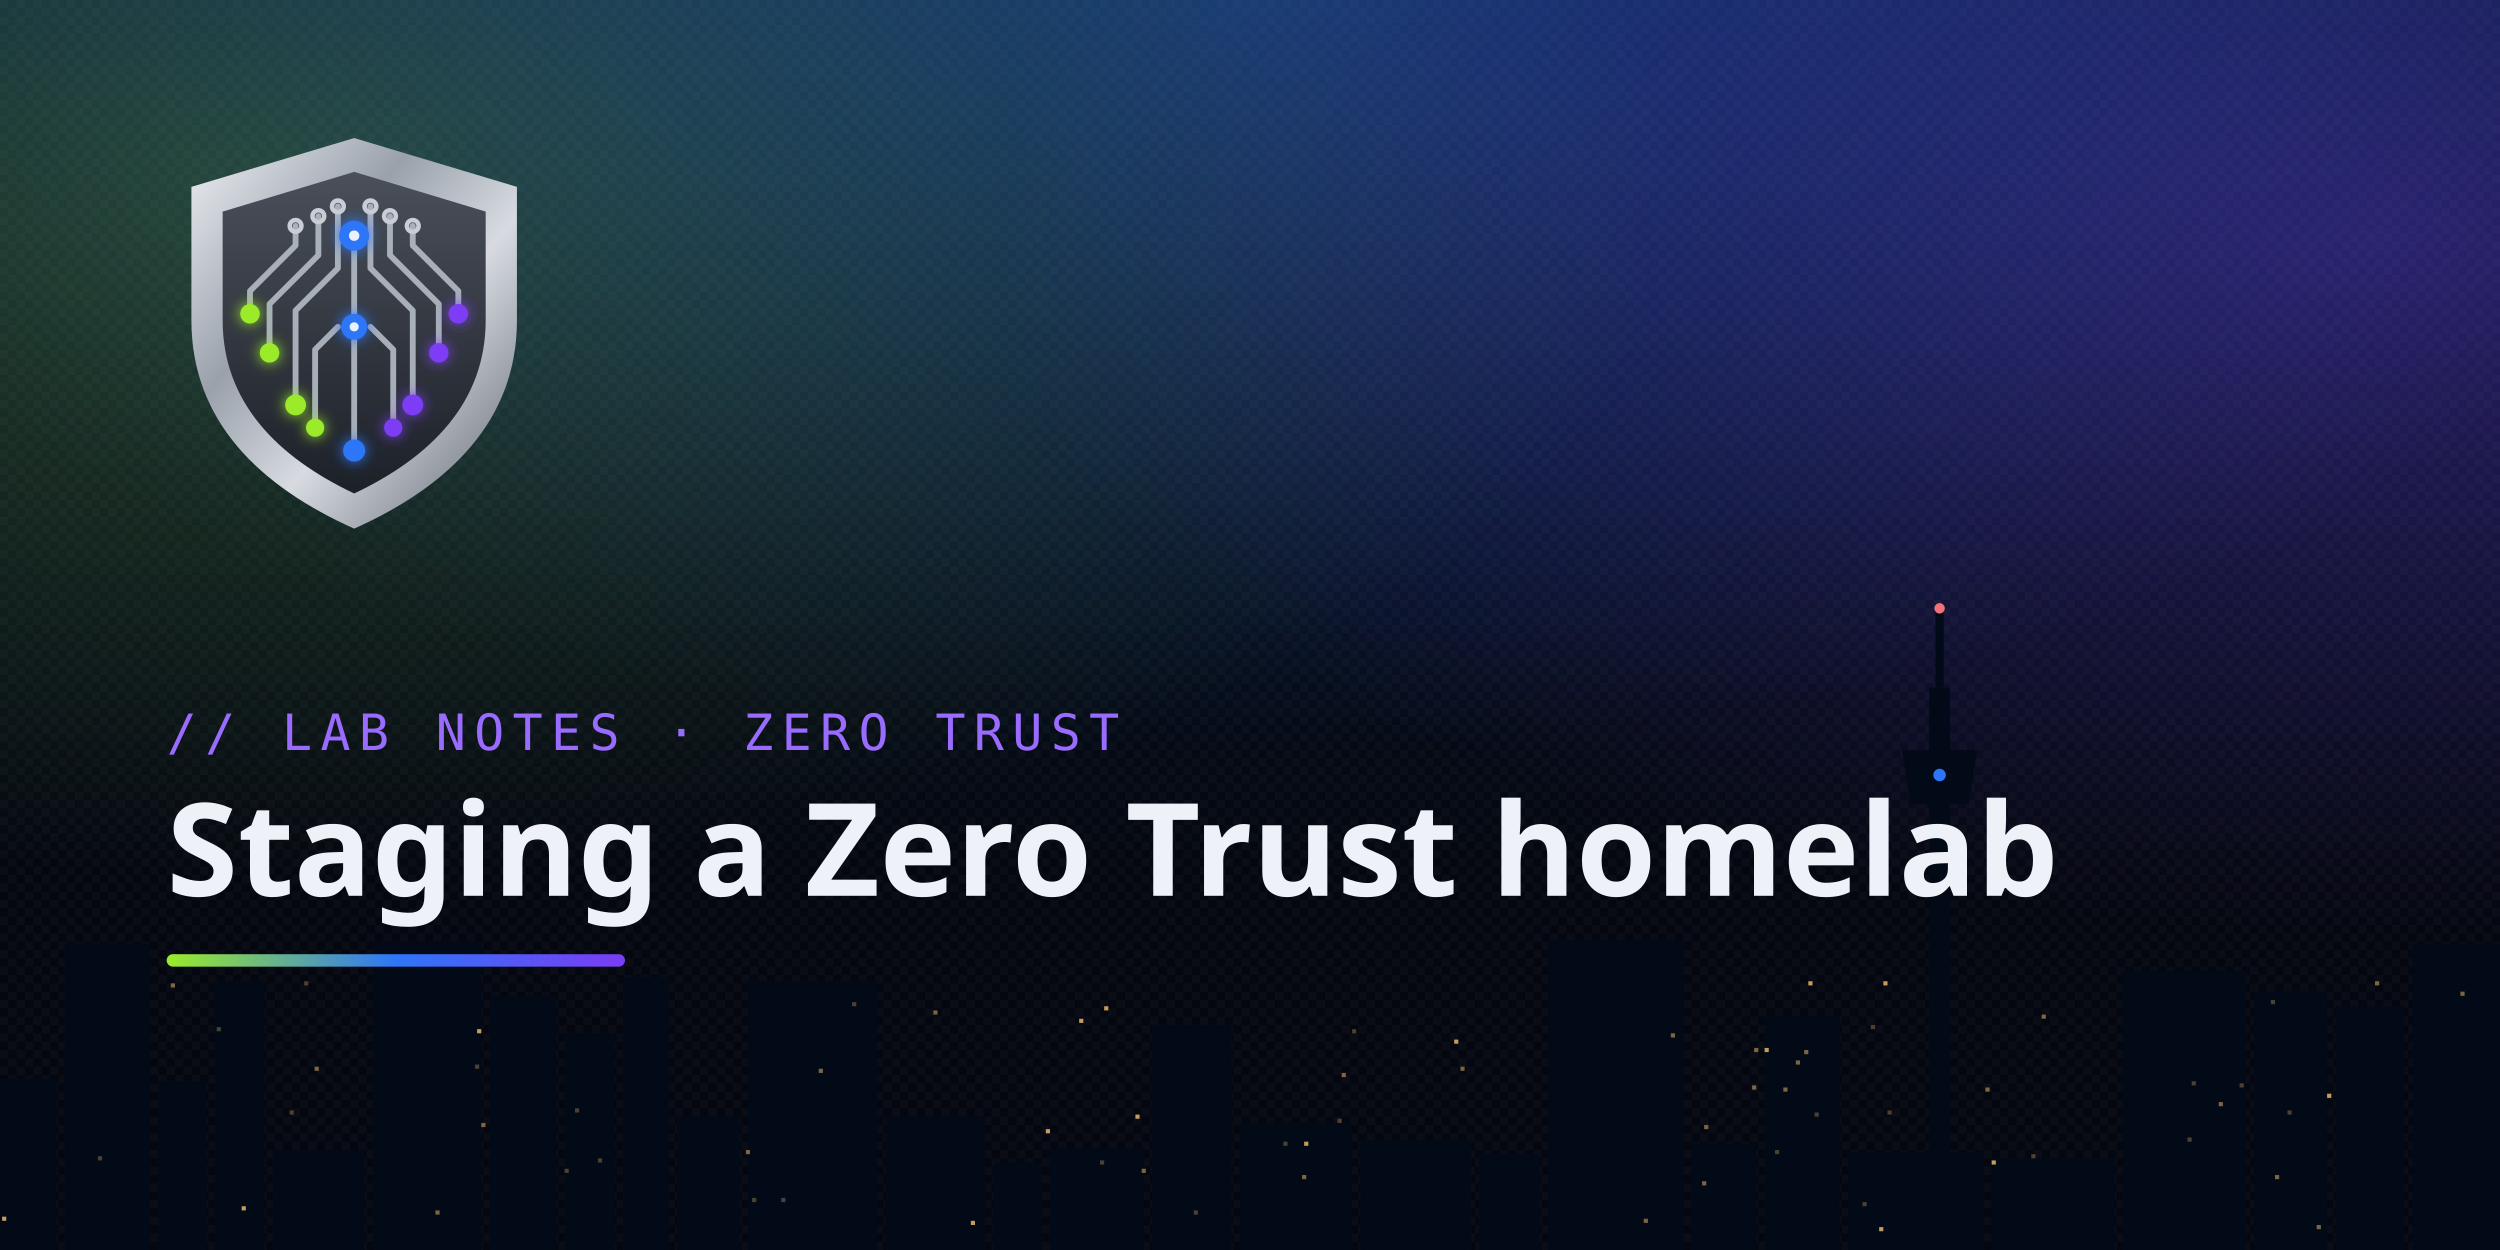
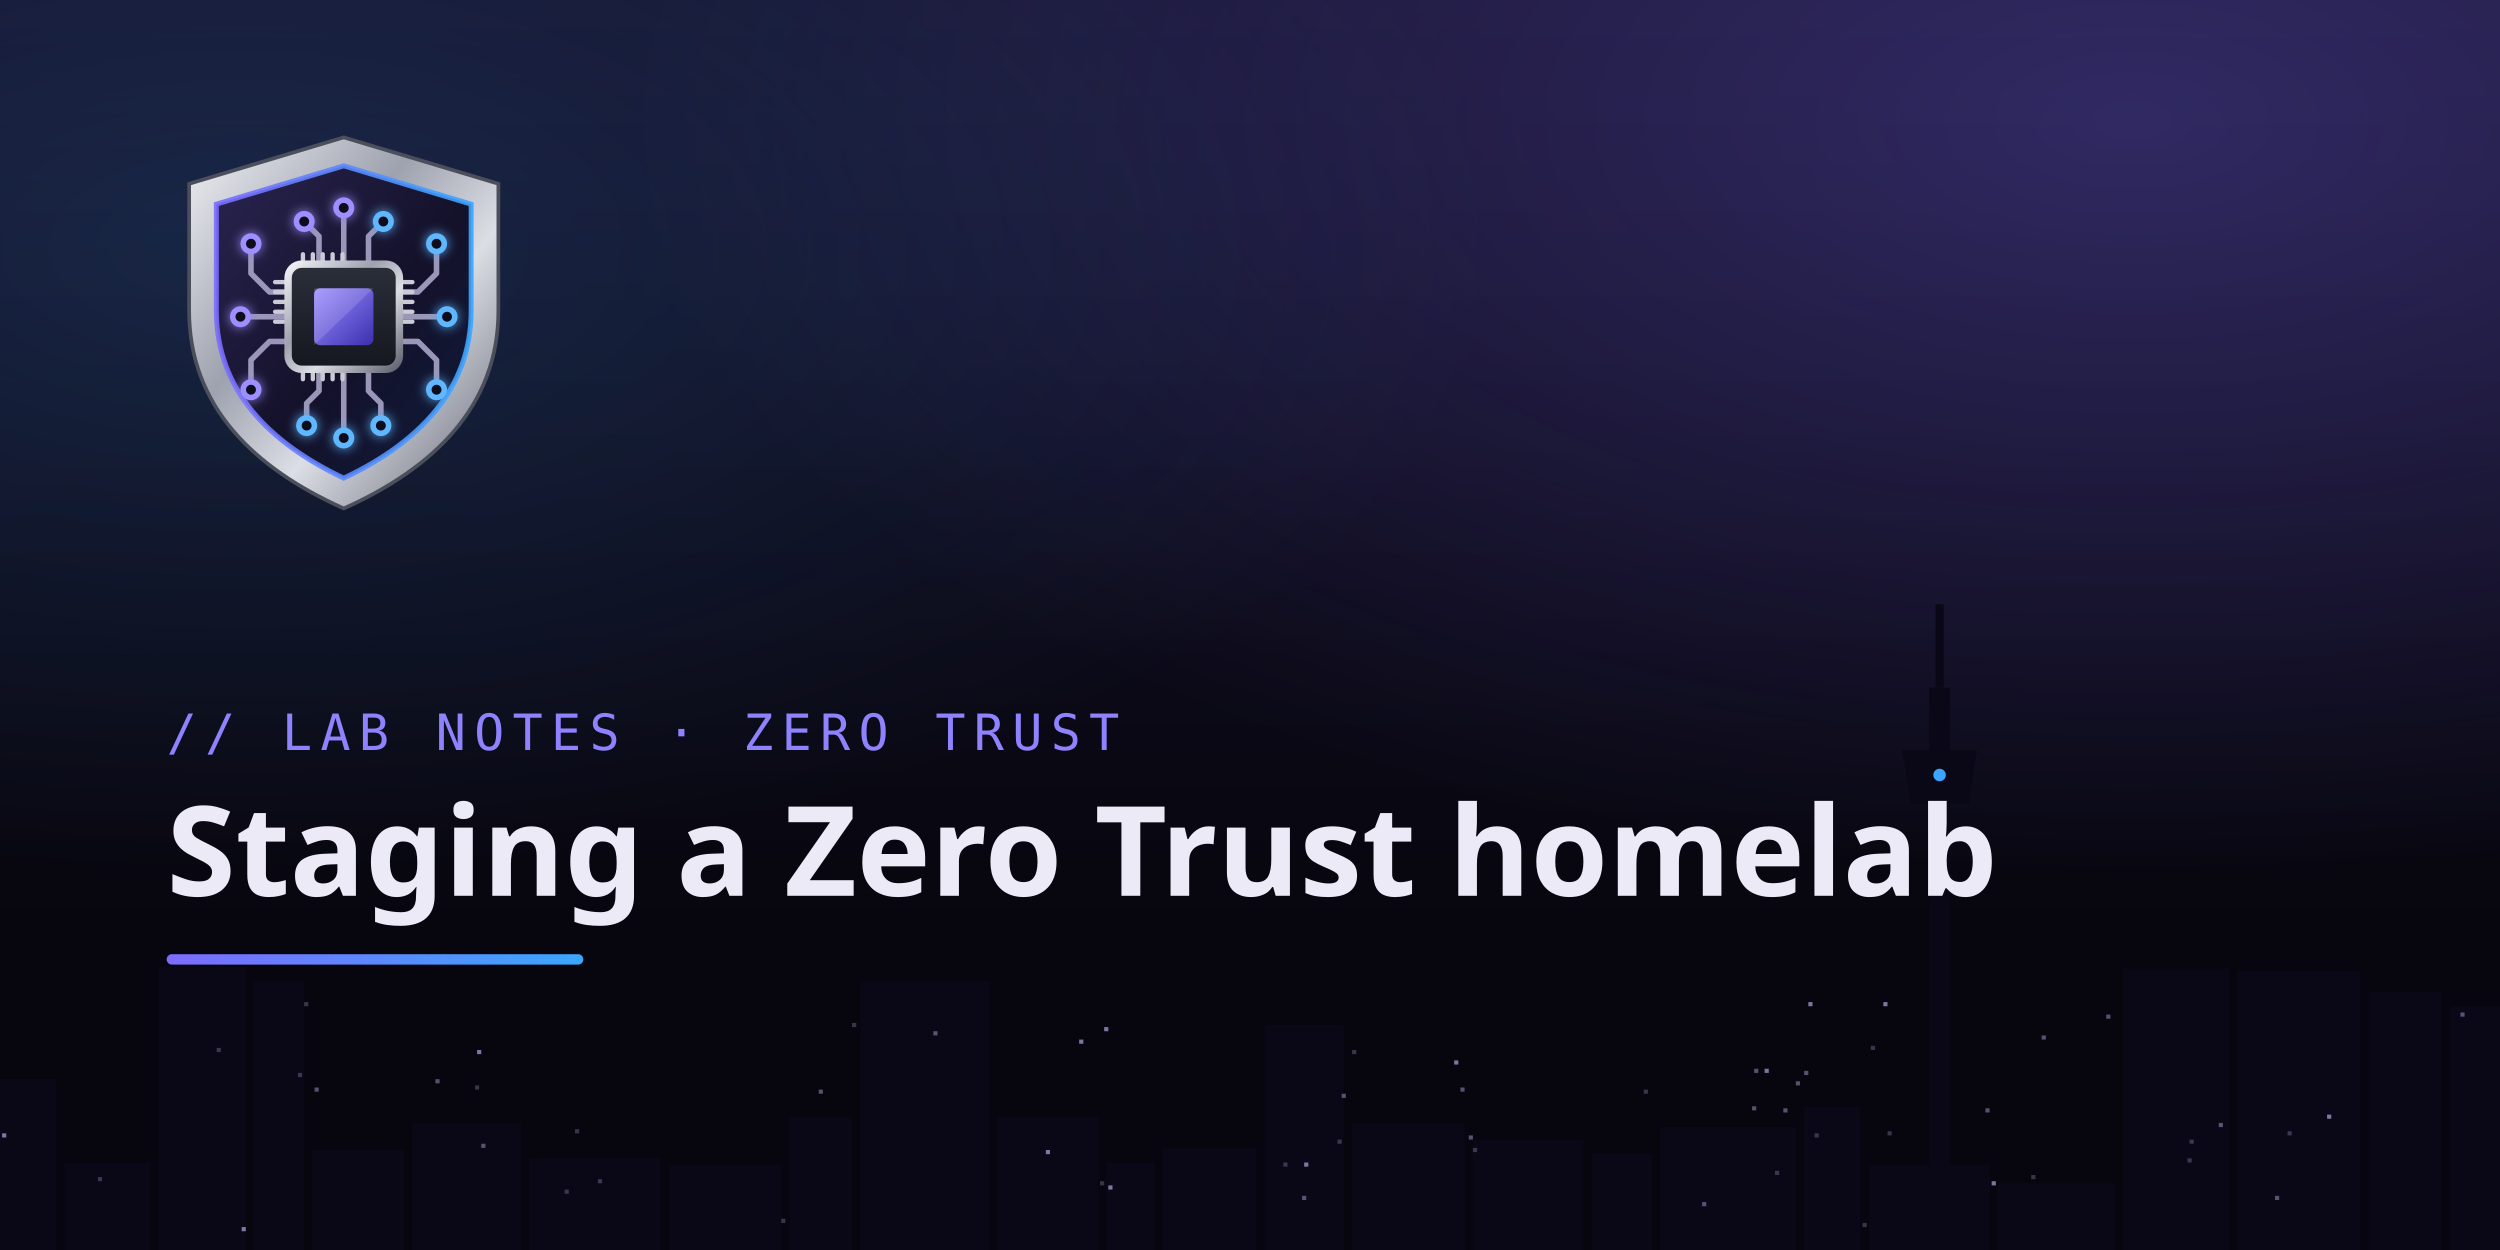
<svg xmlns="http://www.w3.org/2000/svg" viewBox="0 0 1200 600" width="1200" height="600">
  <defs>
    <linearGradient id="bg" x1="0" y1="0" x2="0" y2="1">
-       <stop offset="0" stop-color="#041734" />
-       <stop offset=".7" stop-color="#04070f" />
+       <stop offset="0" stop-color="#15112a" />
+       <stop offset=".75" stop-color="#07060e" />
    </linearGradient>
-     <pattern id="carbon" width="8" height="8" patternUnits="userSpaceOnUse">
-       <rect width="8" height="8" fill="#000" opacity="0" />
-       <path d="M0 0h4v4H0zM4 4h4v4H4z" fill="#ffffff" opacity=".025" />
-     </pattern>
-     <radialGradient id="g1" cx=".12" cy=".15" r=".55">
-       <stop offset="0" stop-color="#9beb2a" stop-opacity=".22" />
-       <stop offset="1" stop-color="#9beb2a" stop-opacity="0" />
+     <radialGradient id="g1" cx=".85" cy=".1" r=".6">
+       <stop offset="0" stop-color="#7c6cff" stop-opacity=".28" />
+       <stop offset="1" stop-color="#7c6cff" stop-opacity="0" />
    </radialGradient>
-     <radialGradient id="g2" cx=".5" cy="0" r=".6">
-       <stop offset="0" stop-color="#2e76f8" stop-opacity=".3" />
-       <stop offset="1" stop-color="#2e76f8" stop-opacity="0" />
+     <radialGradient id="g2" cx=".1" cy=".2" r=".5">
+       <stop offset="0" stop-color="#3ba6ff" stop-opacity=".16" />
+       <stop offset="1" stop-color="#3ba6ff" stop-opacity="0" />
    </radialGradient>
-     <radialGradient id="g3" cx=".95" cy=".2" r=".55">
-       <stop offset="0" stop-color="#7b3cf4" stop-opacity=".3" />
-       <stop offset="1" stop-color="#7b3cf4" stop-opacity="0" />
-     </radialGradient>
-     <linearGradient id="spec" x1="0" y1="0" x2="1" y2="0">
-       <stop offset="0" stop-color="#9beb2a" />
-       <stop offset=".5" stop-color="#2e76f8" />
-       <stop offset="1" stop-color="#7b3cf4" />
+     <linearGradient id="rule" x1="0" y1="0" x2="1" y2="0">
+       <stop offset="0" stop-color="#7c6cff" />
+       <stop offset="1" stop-color="#3ba6ff" />
    </linearGradient>
  </defs>
  <rect width="1200" height="600" fill="url(#bg)" />
-   <rect width="1200" height="600" fill="url(#carbon)" />
  <rect width="1200" height="600" fill="url(#g1)" />
  <rect width="1200" height="600" fill="url(#g2)" />
-   <rect width="1200" height="600" fill="url(#g3)" />
-   <g fill="#020a18">
+   <g fill="#0a0817">
    <rect x="0" y="518" width="27" height="82" />
-     <rect x="31" y="453" width="41" height="147" />
-     <rect x="76" y="519" width="23" height="81" />
-     <rect x="103" y="471" width="24" height="129" />
-     <rect x="131" y="552" width="44" height="48" />
-     <rect x="179" y="452" width="52" height="148" />
-     <rect x="235" y="478" width="32" height="122" />
-     <rect x="271" y="496" width="24" height="104" />
-     <rect x="299" y="469" width="22" height="131" />
-     <rect x="325" y="536" width="30" height="64" />
-     <rect x="359" y="471" width="62" height="129" />
-     <rect x="425" y="536" width="48" height="64" />
-     <rect x="477" y="558" width="23" height="42" />
-     <rect x="504" y="551" width="45" height="49" />
-     <rect x="553" y="492" width="38" height="108" />
-     <rect x="595" y="539" width="54" height="61" />
-     <rect x="653" y="547" width="53" height="53" />
-     <rect x="710" y="554" width="29" height="46" />
-     <rect x="743" y="451" width="65" height="149" />
-     <rect x="812" y="549" width="31" height="51" />
-     <rect x="847" y="488" width="36" height="112" />
-     <rect x="887" y="553" width="65" height="47" />
-     <rect x="956" y="556" width="59" height="44" />
-     <rect x="1019" y="466" width="59" height="134" />
-     <rect x="1082" y="476" width="35" height="124" />
-     <rect x="1121" y="483" width="33" height="117" />
-     <rect x="1158" y="453" width="63" height="147" />
-     <g>
-       <rect x="926" y="330" width="10" height="270" />
-       <path d="M913 360h36l-4 26h-28z" />
-       <rect x="929" y="290" width="4" height="40" />
-     </g>
+     <rect x="31" y="558" width="41" height="42" />
+     <rect x="76" y="464" width="42" height="136" />
+     <rect x="122" y="471" width="24" height="129" />
+     <rect x="150" y="552" width="44" height="48" />
+     <rect x="198" y="539" width="52" height="61" />
+     <rect x="254" y="556" width="63" height="44" />
+     <rect x="321" y="559" width="54" height="41" />
+     <rect x="379" y="536" width="30" height="64" />
+     <rect x="413" y="471" width="62" height="129" />
+     <rect x="479" y="536" width="48" height="64" />
+     <rect x="531" y="558" width="23" height="42" />
+     <rect x="558" y="551" width="45" height="49" />
+     <rect x="607" y="492" width="38" height="108" />
+     <rect x="649" y="539" width="54" height="61" />
+     <rect x="707" y="547" width="53" height="53" />
+     <rect x="764" y="554" width="29" height="46" />
+     <rect x="797" y="541" width="65" height="59" />
+     <rect x="866" y="531" width="27" height="69" />
+     <rect x="897" y="559" width="58" height="41" />
+     <rect x="959" y="568" width="56" height="32" />
+     <rect x="1019" y="465" width="51" height="135" />
+     <rect x="1074" y="466" width="59" height="134" />
+     <rect x="1137" y="476" width="35" height="124" />
+     <rect x="1176" y="483" width="33" height="117" />
+     <rect x="926" y="330" width="10" height="270" />
+     <path d="M913 360h36l-4 26h-28z" />
+     <rect x="929" y="290" width="4" height="40" />
  </g>
-   <circle cx="931" cy="372" r="3" fill="#2e76f8" />
-   <circle cx="931" cy="292" r="2.5" fill="#f07178" />
-   <rect x="47" y="555" width="2" height="2" fill="#f5c16c" opacity="0.3" />
-   <rect x="104" y="493" width="2" height="2" fill="#f5c16c" opacity="0.3" />
-   <rect x="904" y="471" width="2" height="2" fill="#f5c16c" opacity="0.8" />
-   <rect x="116" y="579" width="2" height="2" fill="#f5c16c" opacity="0.8" />
-   <rect x="1" y="584" width="2" height="2" fill="#f5c16c" opacity="0.8" />
-   <rect x="1112" y="588" width="2" height="2" fill="#f5c16c" opacity="0.5" />
-   <rect x="1052" y="519" width="2" height="2" fill="#f5c16c" opacity="0.3" />
-   <rect x="573" y="581" width="2" height="2" fill="#f5c16c" opacity="0.3" />
-   <rect x="146" y="471" width="2" height="2" fill="#f5c16c" opacity="0.3" />
-   <rect x="1050" y="546" width="2" height="2" fill="#f5c16c" opacity="0.3" />
-   <rect x="528" y="557" width="2" height="2" fill="#f5c16c" opacity="0.3" />
-   <rect x="375" y="575" width="2" height="2" fill="#f5c16c" opacity="0.3" />
-   <rect x="1117" y="525" width="2" height="2" fill="#f5c16c" opacity="0.8" />
-   <rect x="698" y="499" width="2" height="2" fill="#f5c16c" opacity="0.8" />
-   <rect x="856" y="522" width="2" height="2" fill="#f5c16c" opacity="0.5" />
-   <rect x="866" y="504" width="2" height="2" fill="#f5c16c" opacity="0.5" />
-   <rect x="956" y="557" width="2" height="2" fill="#f5c16c" opacity="0.8" />
-   <rect x="862" y="509" width="2" height="2" fill="#f5c16c" opacity="0.5" />
-   <rect x="616" y="548" width="2" height="2" fill="#f5c16c" opacity="0.3" />
-   <rect x="980" y="487" width="2" height="2" fill="#f5c16c" opacity="0.5" />
-   <rect x="871" y="534" width="2" height="2" fill="#f5c16c" opacity="0.3" />
-   <rect x="868" y="471" width="2" height="2" fill="#f5c16c" opacity="0.8" />
-   <rect x="518" y="489" width="2" height="2" fill="#f5c16c" opacity="0.8" />
-   <rect x="276" y="532" width="2" height="2" fill="#f5c16c" opacity="0.3" />
-   <rect x="1181" y="476" width="2" height="2" fill="#f5c16c" opacity="0.5" />
-   <rect x="228" y="511" width="2" height="2" fill="#f5c16c" opacity="0.3" />
-   <rect x="649" y="494" width="2" height="2" fill="#f5c16c" opacity="0.3" />
-   <rect x="852" y="552" width="2" height="2" fill="#f5c16c" opacity="0.3" />
-   <rect x="894" y="577" width="2" height="2" fill="#f5c16c" opacity="0.3" />
-   <rect x="502" y="542" width="2" height="2" fill="#f5c16c" opacity="0.8" />
-   <rect x="898" y="492" width="2" height="2" fill="#f5c16c" opacity="0.3" />
-   <rect x="841" y="521" width="2" height="2" fill="#f5c16c" opacity="0.5" />
-   <rect x="842" y="503" width="2" height="2" fill="#f5c16c" opacity="0.5" />
-   <rect x="625" y="564" width="2" height="2" fill="#f5c16c" opacity="0.5" />
-   <rect x="231" y="539" width="2" height="2" fill="#f5c16c" opacity="0.5" />
-   <rect x="229" y="494" width="2" height="2" fill="#f5c16c" opacity="0.8" />
-   <rect x="644" y="515" width="2" height="2" fill="#f5c16c" opacity="0.5" />
-   <rect x="1098" y="533" width="2" height="2" fill="#f5c16c" opacity="0.3" />
-   <rect x="642" y="537" width="2" height="2" fill="#f5c16c" opacity="0.3" />
-   <rect x="626" y="548" width="2" height="2" fill="#f5c16c" opacity="0.8" />
-   <rect x="906" y="533" width="2" height="2" fill="#f5c16c" opacity="0.3" />
-   <rect x="151" y="512" width="2" height="2" fill="#f5c16c" opacity="0.5" />
-   <rect x="448" y="485" width="2" height="2" fill="#f5c16c" opacity="0.5" />
-   <rect x="409" y="481" width="2" height="2" fill="#f5c16c" opacity="0.3" />
-   <rect x="1092" y="564" width="2" height="2" fill="#f5c16c" opacity="0.5" />
-   <rect x="789" y="585" width="2" height="2" fill="#f5c16c" opacity="0.5" />
-   <rect x="139" y="533" width="2" height="2" fill="#f5c16c" opacity="0.3" />
-   <rect x="548" y="561" width="2" height="2" fill="#f5c16c" opacity="0.5" />
-   <rect x="817" y="567" width="2" height="2" fill="#f5c16c" opacity="0.5" />
-   <rect x="701" y="512" width="2" height="2" fill="#f5c16c" opacity="0.5" />
-   <rect x="530" y="483" width="2" height="2" fill="#f5c16c" opacity="0.8" />
-   <rect x="287" y="556" width="2" height="2" fill="#f5c16c" opacity="0.3" />
-   <rect x="1065" y="529" width="2" height="2" fill="#f5c16c" opacity="0.5" />
-   <rect x="953" y="522" width="2" height="2" fill="#f5c16c" opacity="0.5" />
-   <rect x="271" y="561" width="2" height="2" fill="#f5c16c" opacity="0.3" />
-   <rect x="393" y="513" width="2" height="2" fill="#f5c16c" opacity="0.5" />
-   <rect x="975" y="554" width="2" height="2" fill="#f5c16c" opacity="0.3" />
-   <rect x="847" y="503" width="2" height="2" fill="#f5c16c" opacity="0.8" />
-   <rect x="209" y="581" width="2" height="2" fill="#f5c16c" opacity="0.5" />
-   <rect x="545" y="535" width="2" height="2" fill="#f5c16c" opacity="0.8" />
-   <rect x="358" y="552" width="2" height="2" fill="#f5c16c" opacity="0.5" />
-   <rect x="1140" y="471" width="2" height="2" fill="#f5c16c" opacity="0.5" />
-   <rect x="902" y="589" width="2" height="2" fill="#f5c16c" opacity="0.8" />
-   <rect x="802" y="496" width="2" height="2" fill="#f5c16c" opacity="0.5" />
-   <rect x="361" y="575" width="2" height="2" fill="#f5c16c" opacity="0.3" />
-   <rect x="818" y="540" width="2" height="2" fill="#f5c16c" opacity="0.5" />
-   <rect x="466" y="586" width="2" height="2" fill="#f5c16c" opacity="0.8" />
-   <rect x="82" y="472" width="2" height="2" fill="#f5c16c" opacity="0.5" />
-   <rect x="1090" y="480" width="2" height="2" fill="#f5c16c" opacity="0.3" />
-   <rect x="1075" y="520" width="2" height="2" fill="#f5c16c" opacity="0.3" />
-   <svg x="70" y="60" width="200" height="200" viewBox="0 0 64 64">
+   <circle cx="931" cy="372" r="3" fill="#3ba6ff" />
+   <rect x="47" y="565" width="2" height="2" fill="#c9c2ff" opacity="0.25" />
+   <rect x="104" y="503" width="2" height="2" fill="#c9c2ff" opacity="0.25" />
+   <rect x="904" y="481" width="2" height="2" fill="#c9c2ff" opacity="0.6" />
+   <rect x="116" y="589" width="2" height="2" fill="#c9c2ff" opacity="0.6" />
+   <rect x="1" y="544" width="2" height="2" fill="#c9c2ff" opacity="0.6" />
+   <rect x="705" y="545" width="2" height="2" fill="#c9c2ff" opacity="0.4" />
+   <rect x="143" y="515" width="2" height="2" fill="#c9c2ff" opacity="0.25" />
+   <rect x="146" y="481" width="2" height="2" fill="#c9c2ff" opacity="0.25" />
+   <rect x="1050" y="556" width="2" height="2" fill="#c9c2ff" opacity="0.25" />
+   <rect x="528" y="567" width="2" height="2" fill="#c9c2ff" opacity="0.25" />
+   <rect x="375" y="585" width="2" height="2" fill="#c9c2ff" opacity="0.25" />
+   <rect x="1117" y="535" width="2" height="2" fill="#c9c2ff" opacity="0.6" />
+   <rect x="698" y="509" width="2" height="2" fill="#c9c2ff" opacity="0.6" />
+   <rect x="856" y="532" width="2" height="2" fill="#c9c2ff" opacity="0.4" />
+   <rect x="866" y="514" width="2" height="2" fill="#c9c2ff" opacity="0.4" />
+   <rect x="956" y="567" width="2" height="2" fill="#c9c2ff" opacity="0.6" />
+   <rect x="862" y="519" width="2" height="2" fill="#c9c2ff" opacity="0.4" />
+   <rect x="616" y="558" width="2" height="2" fill="#c9c2ff" opacity="0.25" />
+   <rect x="980" y="497" width="2" height="2" fill="#c9c2ff" opacity="0.4" />
+   <rect x="871" y="544" width="2" height="2" fill="#c9c2ff" opacity="0.25" />
+   <rect x="868" y="481" width="2" height="2" fill="#c9c2ff" opacity="0.6" />
+   <rect x="518" y="499" width="2" height="2" fill="#c9c2ff" opacity="0.6" />
+   <rect x="276" y="542" width="2" height="2" fill="#c9c2ff" opacity="0.25" />
+   <rect x="1181" y="486" width="2" height="2" fill="#c9c2ff" opacity="0.4" />
+   <rect x="228" y="521" width="2" height="2" fill="#c9c2ff" opacity="0.25" />
+   <rect x="649" y="504" width="2" height="2" fill="#c9c2ff" opacity="0.25" />
+   <rect x="852" y="562" width="2" height="2" fill="#c9c2ff" opacity="0.25" />
+   <rect x="894" y="587" width="2" height="2" fill="#c9c2ff" opacity="0.25" />
+   <rect x="502" y="552" width="2" height="2" fill="#c9c2ff" opacity="0.6" />
+   <rect x="898" y="502" width="2" height="2" fill="#c9c2ff" opacity="0.25" />
+   <rect x="841" y="531" width="2" height="2" fill="#c9c2ff" opacity="0.4" />
+   <rect x="842" y="513" width="2" height="2" fill="#c9c2ff" opacity="0.4" />
+   <rect x="625" y="574" width="2" height="2" fill="#c9c2ff" opacity="0.4" />
+   <rect x="231" y="549" width="2" height="2" fill="#c9c2ff" opacity="0.4" />
+   <rect x="229" y="504" width="2" height="2" fill="#c9c2ff" opacity="0.6" />
+   <rect x="644" y="525" width="2" height="2" fill="#c9c2ff" opacity="0.4" />
+   <rect x="1098" y="543" width="2" height="2" fill="#c9c2ff" opacity="0.25" />
+   <rect x="642" y="547" width="2" height="2" fill="#c9c2ff" opacity="0.25" />
+   <rect x="626" y="558" width="2" height="2" fill="#c9c2ff" opacity="0.6" />
+   <rect x="906" y="543" width="2" height="2" fill="#c9c2ff" opacity="0.25" />
+   <rect x="151" y="522" width="2" height="2" fill="#c9c2ff" opacity="0.4" />
+   <rect x="448" y="495" width="2" height="2" fill="#c9c2ff" opacity="0.4" />
+   <rect x="409" y="491" width="2" height="2" fill="#c9c2ff" opacity="0.25" />
+   <rect x="1092" y="574" width="2" height="2" fill="#c9c2ff" opacity="0.4" />
+   <rect x="789" y="523" width="2" height="2" fill="#c9c2ff" opacity="0.25" />
+   <rect x="1011" y="487" width="2" height="2" fill="#c9c2ff" opacity="0.4" />
+   <rect x="532" y="569" width="2" height="2" fill="#c9c2ff" opacity="0.6" />
+   <rect x="817" y="577" width="2" height="2" fill="#c9c2ff" opacity="0.4" />
+   <rect x="701" y="522" width="2" height="2" fill="#c9c2ff" opacity="0.4" />
+   <rect x="530" y="493" width="2" height="2" fill="#c9c2ff" opacity="0.6" />
+   <rect x="287" y="566" width="2" height="2" fill="#c9c2ff" opacity="0.25" />
+   <rect x="1065" y="539" width="2" height="2" fill="#c9c2ff" opacity="0.4" />
+   <rect x="953" y="532" width="2" height="2" fill="#c9c2ff" opacity="0.4" />
+   <rect x="271" y="571" width="2" height="2" fill="#c9c2ff" opacity="0.25" />
+   <rect x="393" y="523" width="2" height="2" fill="#c9c2ff" opacity="0.4" />
+   <rect x="975" y="564" width="2" height="2" fill="#c9c2ff" opacity="0.25" />
+   <rect x="847" y="513" width="2" height="2" fill="#c9c2ff" opacity="0.6" />
+   <rect x="209" y="518" width="2" height="2" fill="#c9c2ff" opacity="0.4" />
+   <rect x="1051" y="547" width="2" height="2" fill="#c9c2ff" opacity="0.25" />
+   <rect x="707" y="551" width="2" height="2" fill="#c9c2ff" opacity="0.25" />
+   <svg x="70" y="60" width="190" height="190" viewBox="0 0 64 64">
    <defs>
      <linearGradient id="steel" x1="0" y1="0" x2="1" y2="1">
-         <stop offset="0" stop-color="#eef1f5" />
-         <stop offset=".35" stop-color="#9aa1ab" />
-         <stop offset=".6" stop-color="#d7dbe1" />
-         <stop offset="1" stop-color="#5d636d" />
+         <stop offset="0" stop-color="#f1f2f6" />
+         <stop offset=".38" stop-color="#9ea2ae" />
+         <stop offset=".62" stop-color="#dcdee5" />
+         <stop offset="1" stop-color="#5f6370" />
      </linearGradient>
-       <linearGradient id="plate" x1="0" y1="0" x2="0" y2="1">
-         <stop offset="0" stop-color="#4a505a" />
-         <stop offset="1" stop-color="#1c2027" />
+       <linearGradient id="plate" x1="0" y1="0" x2="1" y2="1">
+         <stop offset="0" stop-color="#2a2450" />
+         <stop offset=".55" stop-color="#14112a" />
+         <stop offset="1" stop-color="#0f1b3a" />
      </linearGradient>
-       <linearGradient id="spectrum" x1="0" y1="0" x2="1" y2="0">
-         <stop offset="0" stop-color="#9beb2a" />
-         <stop offset=".5" stop-color="#2e76f8" />
-         <stop offset="1" stop-color="#7b3cf4" />
+       <linearGradient id="chipbody" x1="0" y1="0" x2="0" y2="1">
+         <stop offset="0" stop-color="#2b2f3a" />
+         <stop offset="1" stop-color="#15171f" />
+       </linearGradient>
+       <linearGradient id="die" x1="0" y1="0" x2="1" y2="1">
+         <stop offset="0" stop-color="#9d8fff" />
+         <stop offset="1" stop-color="#3b2fb0" />
+       </linearGradient>
+       <linearGradient id="edge" x1="0" y1="0" x2="1" y2="0">
+         <stop offset="0" stop-color="#7c6cff" />
+         <stop offset="1" stop-color="#3ba6ff" />
      </linearGradient>
      <filter id="glow" x="-50%" y="-50%" width="200%" height="200%">
-         <feGaussianBlur stdDeviation="1.1" result="b" />
+         <feGaussianBlur stdDeviation=".9" result="b" />
        <feMerge>
          <feMergeNode in="b" />
          <feMergeNode in="SourceGraphic" />
        </feMerge>
      </filter>
    </defs>
-     <path d="M32 2 57 9.5V30c0 15.5-10.5 25.5-25 32C17.5 55.5 7 45.5 7 30V9.5Z" fill="url(#steel)" />
-     <path d="M32 7.2 52.2 13.3V30c0 12.6-8.4 21-20.2 26.6C20.2 51 11.8 42.6 11.8 30V13.3Z" fill="url(#plate)" />
-     <g fill="none" stroke="#b4bbc5" stroke-width=".9" stroke-linecap="round" stroke-linejoin="round" opacity=".9">
-       <path d="M32 18v32" />
-       <path d="M29.5 12.5V22L23 28.5V43" />
-       <path d="M34.5 12.5V22L41 28.5V43" />
-       <path d="M26.5 14V20L19 27.5V35" />
-       <path d="M37.5 14V20L45 27.5V35" />
-       <path d="M29.5 31 26 34.5V46.5" />
-       <path d="M34.5 31 38 34.5V46.5" />
-       <path d="M23 15.5V18.5L16 25.5V29" />
-       <path d="M41 15.5V18.5L48 25.5V29" />
+     <path d="M32 2 57 9.5V30c0 15.5-10.5 25.5-25 32C17.5 55.5 7 45.5 7 30V9.5Z" fill="url(#steel)" stroke="#4b4f5c" stroke-width=".6" />
+     <path d="M32 6.6 52.6 12.8V30c0 12.9-8.6 21.4-20.6 27.1C20 51.4 11.4 42.9 11.4 30V12.8Z" fill="url(#plate)" />
+     <path d="M32 6.6 52.6 12.8V30c0 12.9-8.6 21.4-20.6 27.1C20 51.4 11.4 42.9 11.4 30V12.8Z" fill="none" stroke="url(#edge)" stroke-width=".8" opacity=".9" />
+     <g fill="none" stroke="#a9a4c8" stroke-width=".9" stroke-linecap="round" stroke-linejoin="round" opacity=".9">
+       <path d="M24 27h-4l-3-3v-4" />
+       <path d="M24 31h-8" />
+       <path d="M24 35h-4l-3 3v4" />
+       <path d="M40 27h4l3-3v-4" />
+       <path d="M40 31h8" />
+       <path d="M40 35h4l3 3v4" />
+       <path d="M28 23v-5l-2-2" />
+       <path d="M32 23v-9" />
+       <path d="M36 23v-5l2-2" />
+       <path d="M28 39v4l-2 2v3" />
+       <path d="M32 39v11" />
+       <path d="M36 39v4l2 2v3" />
    </g>
-     <g fill="none" stroke="#c9ced6" stroke-width=".7">
-       <circle cx="29.5" cy="12.5" r=".9" />
-       <circle cx="34.5" cy="12.5" r=".9" />
-       <circle cx="26.5" cy="14" r=".9" />
-       <circle cx="37.5" cy="14" r=".9" />
-       <circle cx="23" cy="15.5" r=".9" />
-       <circle cx="41" cy="15.5" r=".9" />
+     <g stroke="#c9ccd6" stroke-width=".7" stroke-linecap="round">
+       <path d="M25.4 22.3v-1.4M25.4 39.7v1.4M22.3 25.4h-1.4M41.7 25.4h1.4" />
+       <path d="M27 22.3v-1.4M27 39.7v1.4M22.3 27h-1.4M41.7 27h1.4" />
+       <path d="M28.6 22.3v-1.4M28.6 39.7v1.4M22.3 28.6h-1.4M41.7 28.6h1.4" />
+       <path d="M30.2 22.3v-1.4M30.2 39.7v1.4M22.3 30.2h-1.4M41.7 30.2h1.4" />
+       <path d="M31.8 22.3v-1.4M31.8 39.7v1.4M22.3 31.8h-1.4M41.7 31.8h1.4" />
    </g>
+     <rect x="23" y="22.5" width="18" height="17" rx="2.2" fill="url(#chipbody)" stroke="url(#steel)" stroke-width="1.2" />
+     <rect x="27.2" y="26.4" width="9.6" height="9.2" rx="1" fill="url(#die)" />
+     <path d="M27.2 26.4h9.6L27.2 35.6Z" fill="#ffffff" opacity=".14" />
    <g filter="url(#glow)">
-       <circle cx="16" cy="29" r="1.5" fill="#9beb2a" />
-       <circle cx="19" cy="35" r="1.5" fill="#9beb2a" />
-       <circle cx="23" cy="43" r="1.6" fill="#9beb2a" />
-       <circle cx="26" cy="46.5" r="1.4" fill="#9beb2a" />
-       <circle cx="32" cy="17" r="2.3" fill="#2e76f8" />
-       <circle cx="32" cy="31" r="2" fill="#2e76f8" />
-       <circle cx="32" cy="50" r="1.7" fill="#2e76f8" />
-       <circle cx="48" cy="29" r="1.5" fill="#7b3cf4" />
-       <circle cx="45" cy="35" r="1.5" fill="#7b3cf4" />
-       <circle cx="41" cy="43" r="1.6" fill="#7b3cf4" />
-       <circle cx="38" cy="46.5" r="1.4" fill="#7b3cf4" />
-     </g>
-     <g fill="#fff" opacity=".9">
-       <circle cx="32" cy="17" r=".8" />
-       <circle cx="32" cy="31" r=".7" />
+       <circle cx="17" cy="19.2" r="1.25" fill="#0d0b1a" stroke="#9d8fff" stroke-width=".9" />
+       <circle cx="15.3" cy="31" r="1.25" fill="#0d0b1a" stroke="#9d8fff" stroke-width=".9" />
+       <circle cx="17" cy="42.8" r="1.25" fill="#0d0b1a" stroke="#9d8fff" stroke-width=".9" />
+       <circle cx="25.6" cy="15.6" r="1.25" fill="#0d0b1a" stroke="#9d8fff" stroke-width=".9" />
+       <circle cx="32" cy="13.4" r="1.25" fill="#0d0b1a" stroke="#9d8fff" stroke-width=".9" />
+       <circle cx="47" cy="19.2" r="1.25" fill="#0d0b1a" stroke="#5fb8ff" stroke-width=".9" />
+       <circle cx="48.7" cy="31" r="1.25" fill="#0d0b1a" stroke="#5fb8ff" stroke-width=".9" />
+       <circle cx="47" cy="42.8" r="1.25" fill="#0d0b1a" stroke="#5fb8ff" stroke-width=".9" />
+       <circle cx="38.4" cy="15.6" r="1.25" fill="#0d0b1a" stroke="#5fb8ff" stroke-width=".9" />
+       <circle cx="26" cy="48.6" r="1.25" fill="#0d0b1a" stroke="#5fb8ff" stroke-width=".9" />
+       <circle cx="32" cy="50.6" r="1.25" fill="#0d0b1a" stroke="#5fb8ff" stroke-width=".9" />
+       <circle cx="38" cy="48.6" r="1.25" fill="#0d0b1a" stroke="#5fb8ff" stroke-width=".9" />
    </g>
  </svg>
-   <text x="80" y="360" font-family="JetBrains Mono, IBM Plex Mono, monospace" font-size="24" fill="#9a6bff" letter-spacing="4">// LAB NOTES · ZERO TRUST</text>
-   <text x="80" y="430" font-family="Chakra Petch, Orbitron, sans-serif" font-weight="700" font-size="62" fill="#eef2f8">Staging a Zero Trust homelab</text>
-   <rect x="80" y="458" width="220" height="6" rx="3" fill="url(#spec)" />
+   <text x="80" y="360" font-family="IBM Plex Mono, monospace" font-size="24" fill="#8f82ff" letter-spacing="4">// LAB NOTES · ZERO TRUST</text>
+   <text x="80" y="430" font-family="Syne, Outfit, sans-serif" font-weight="700" font-size="60" fill="#eceaf6">Staging a Zero Trust homelab</text>
+   <rect x="80" y="458" width="200" height="5" rx="2.5" fill="url(#rule)" />
</svg>
